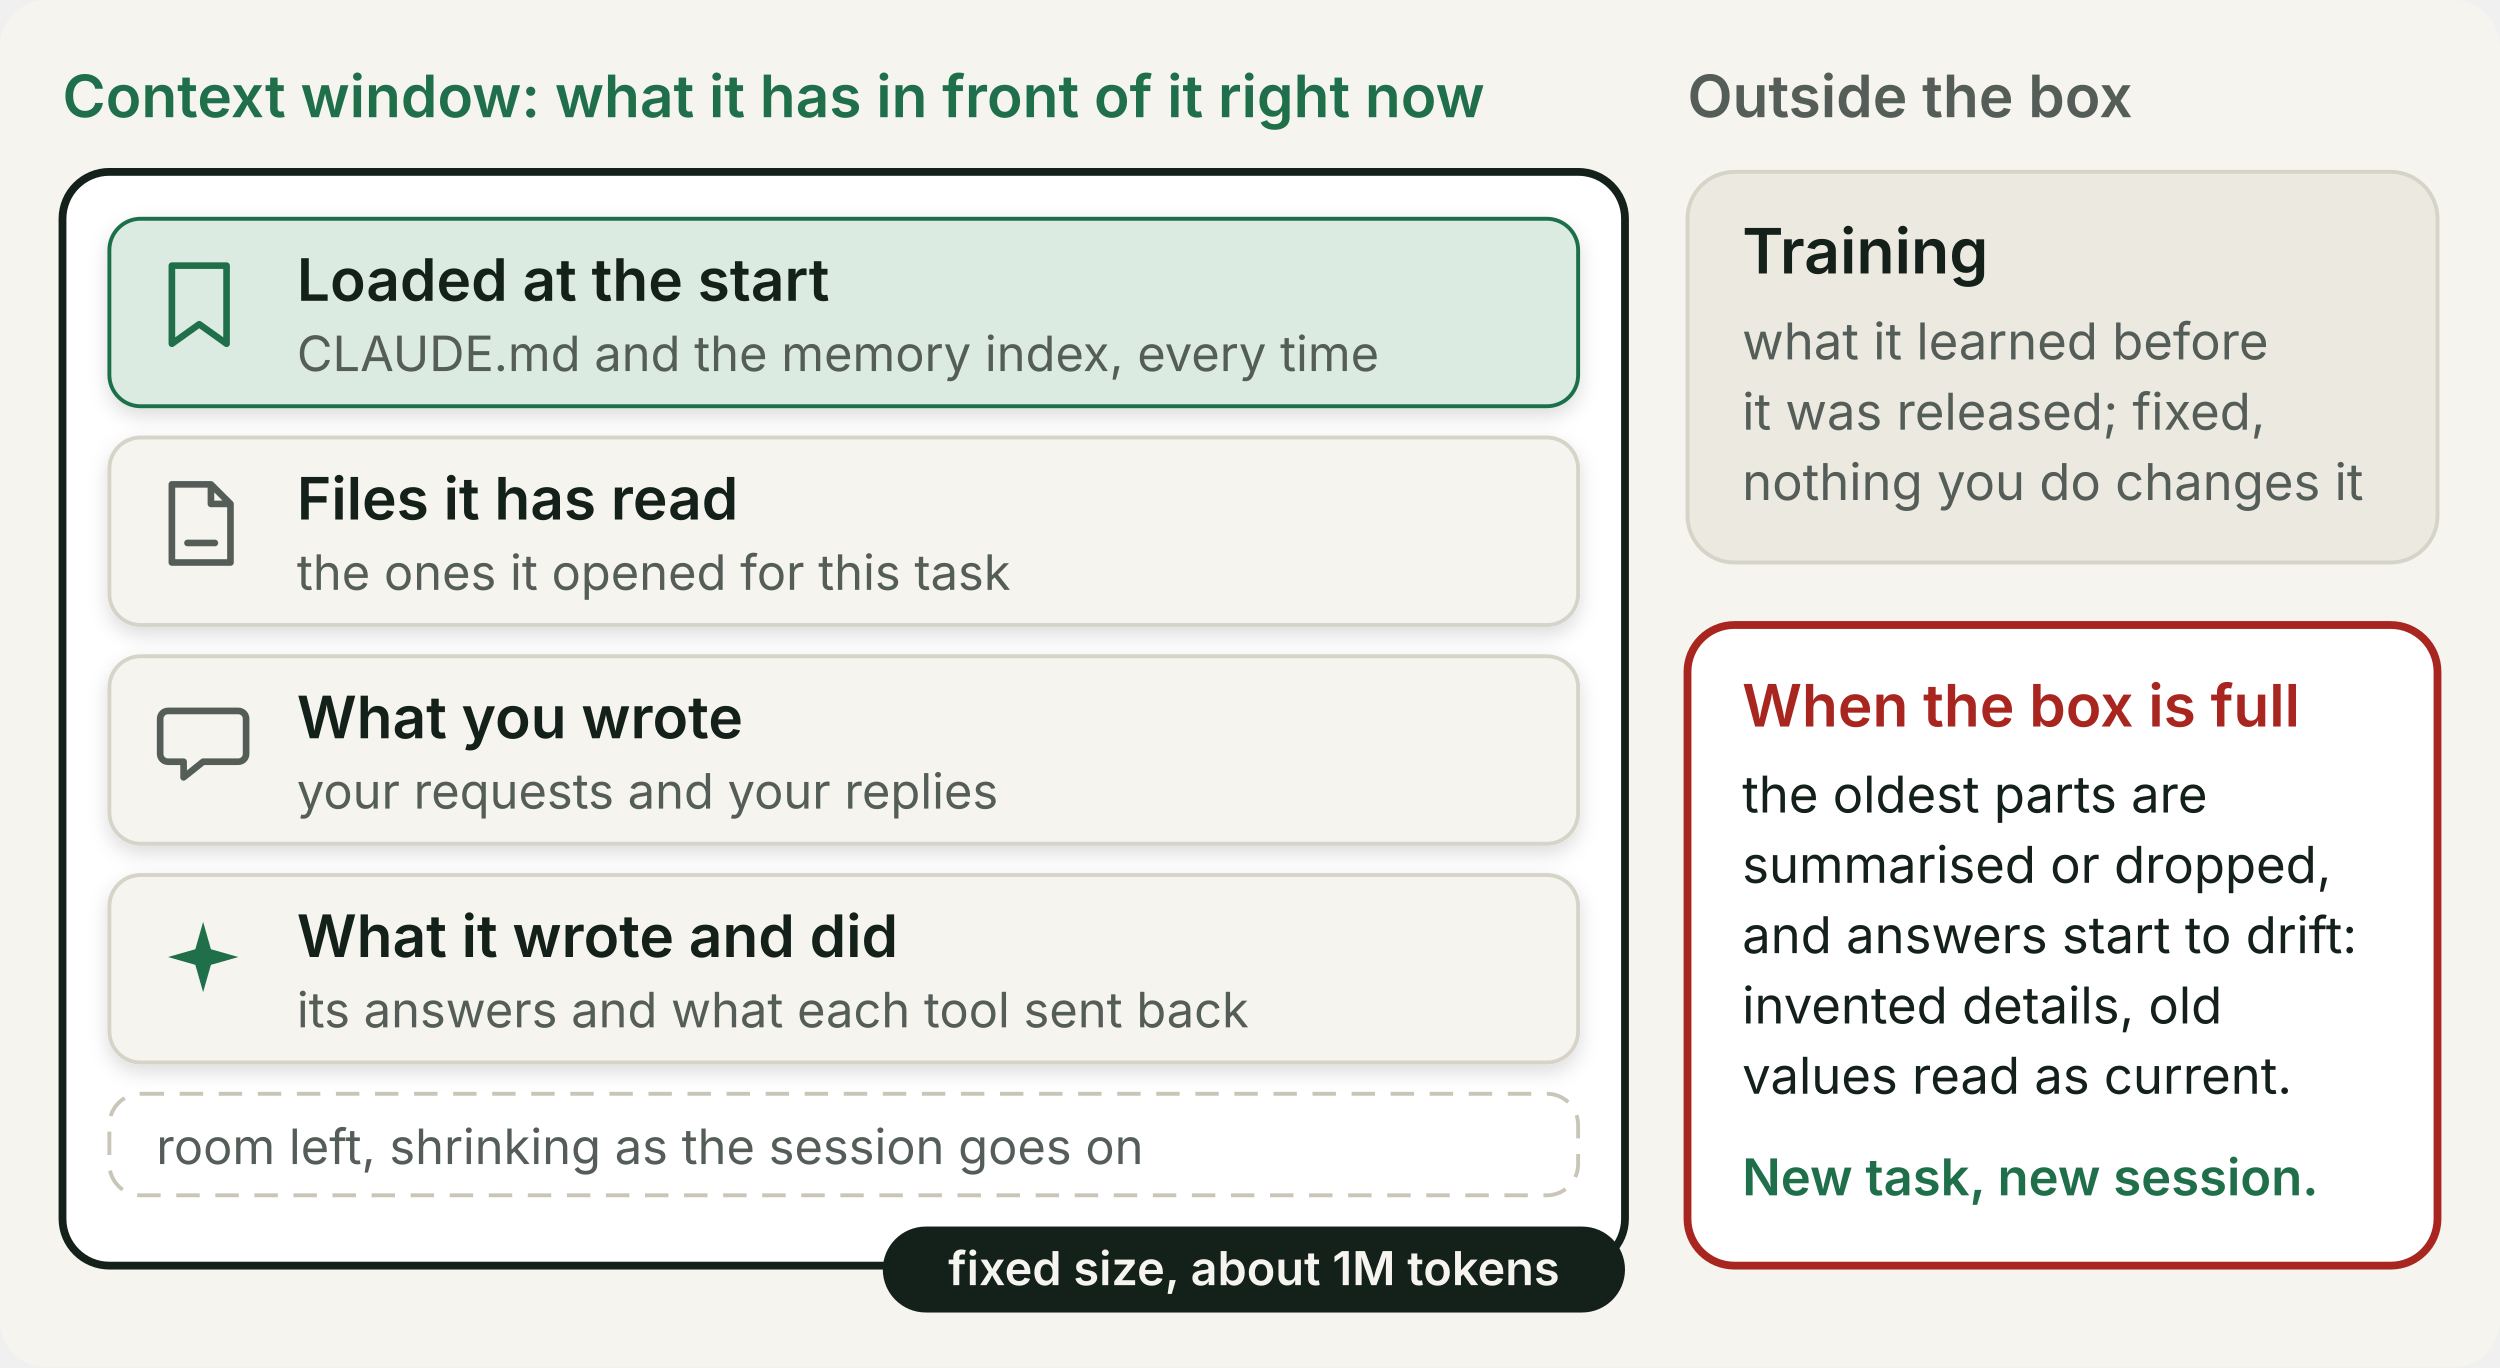
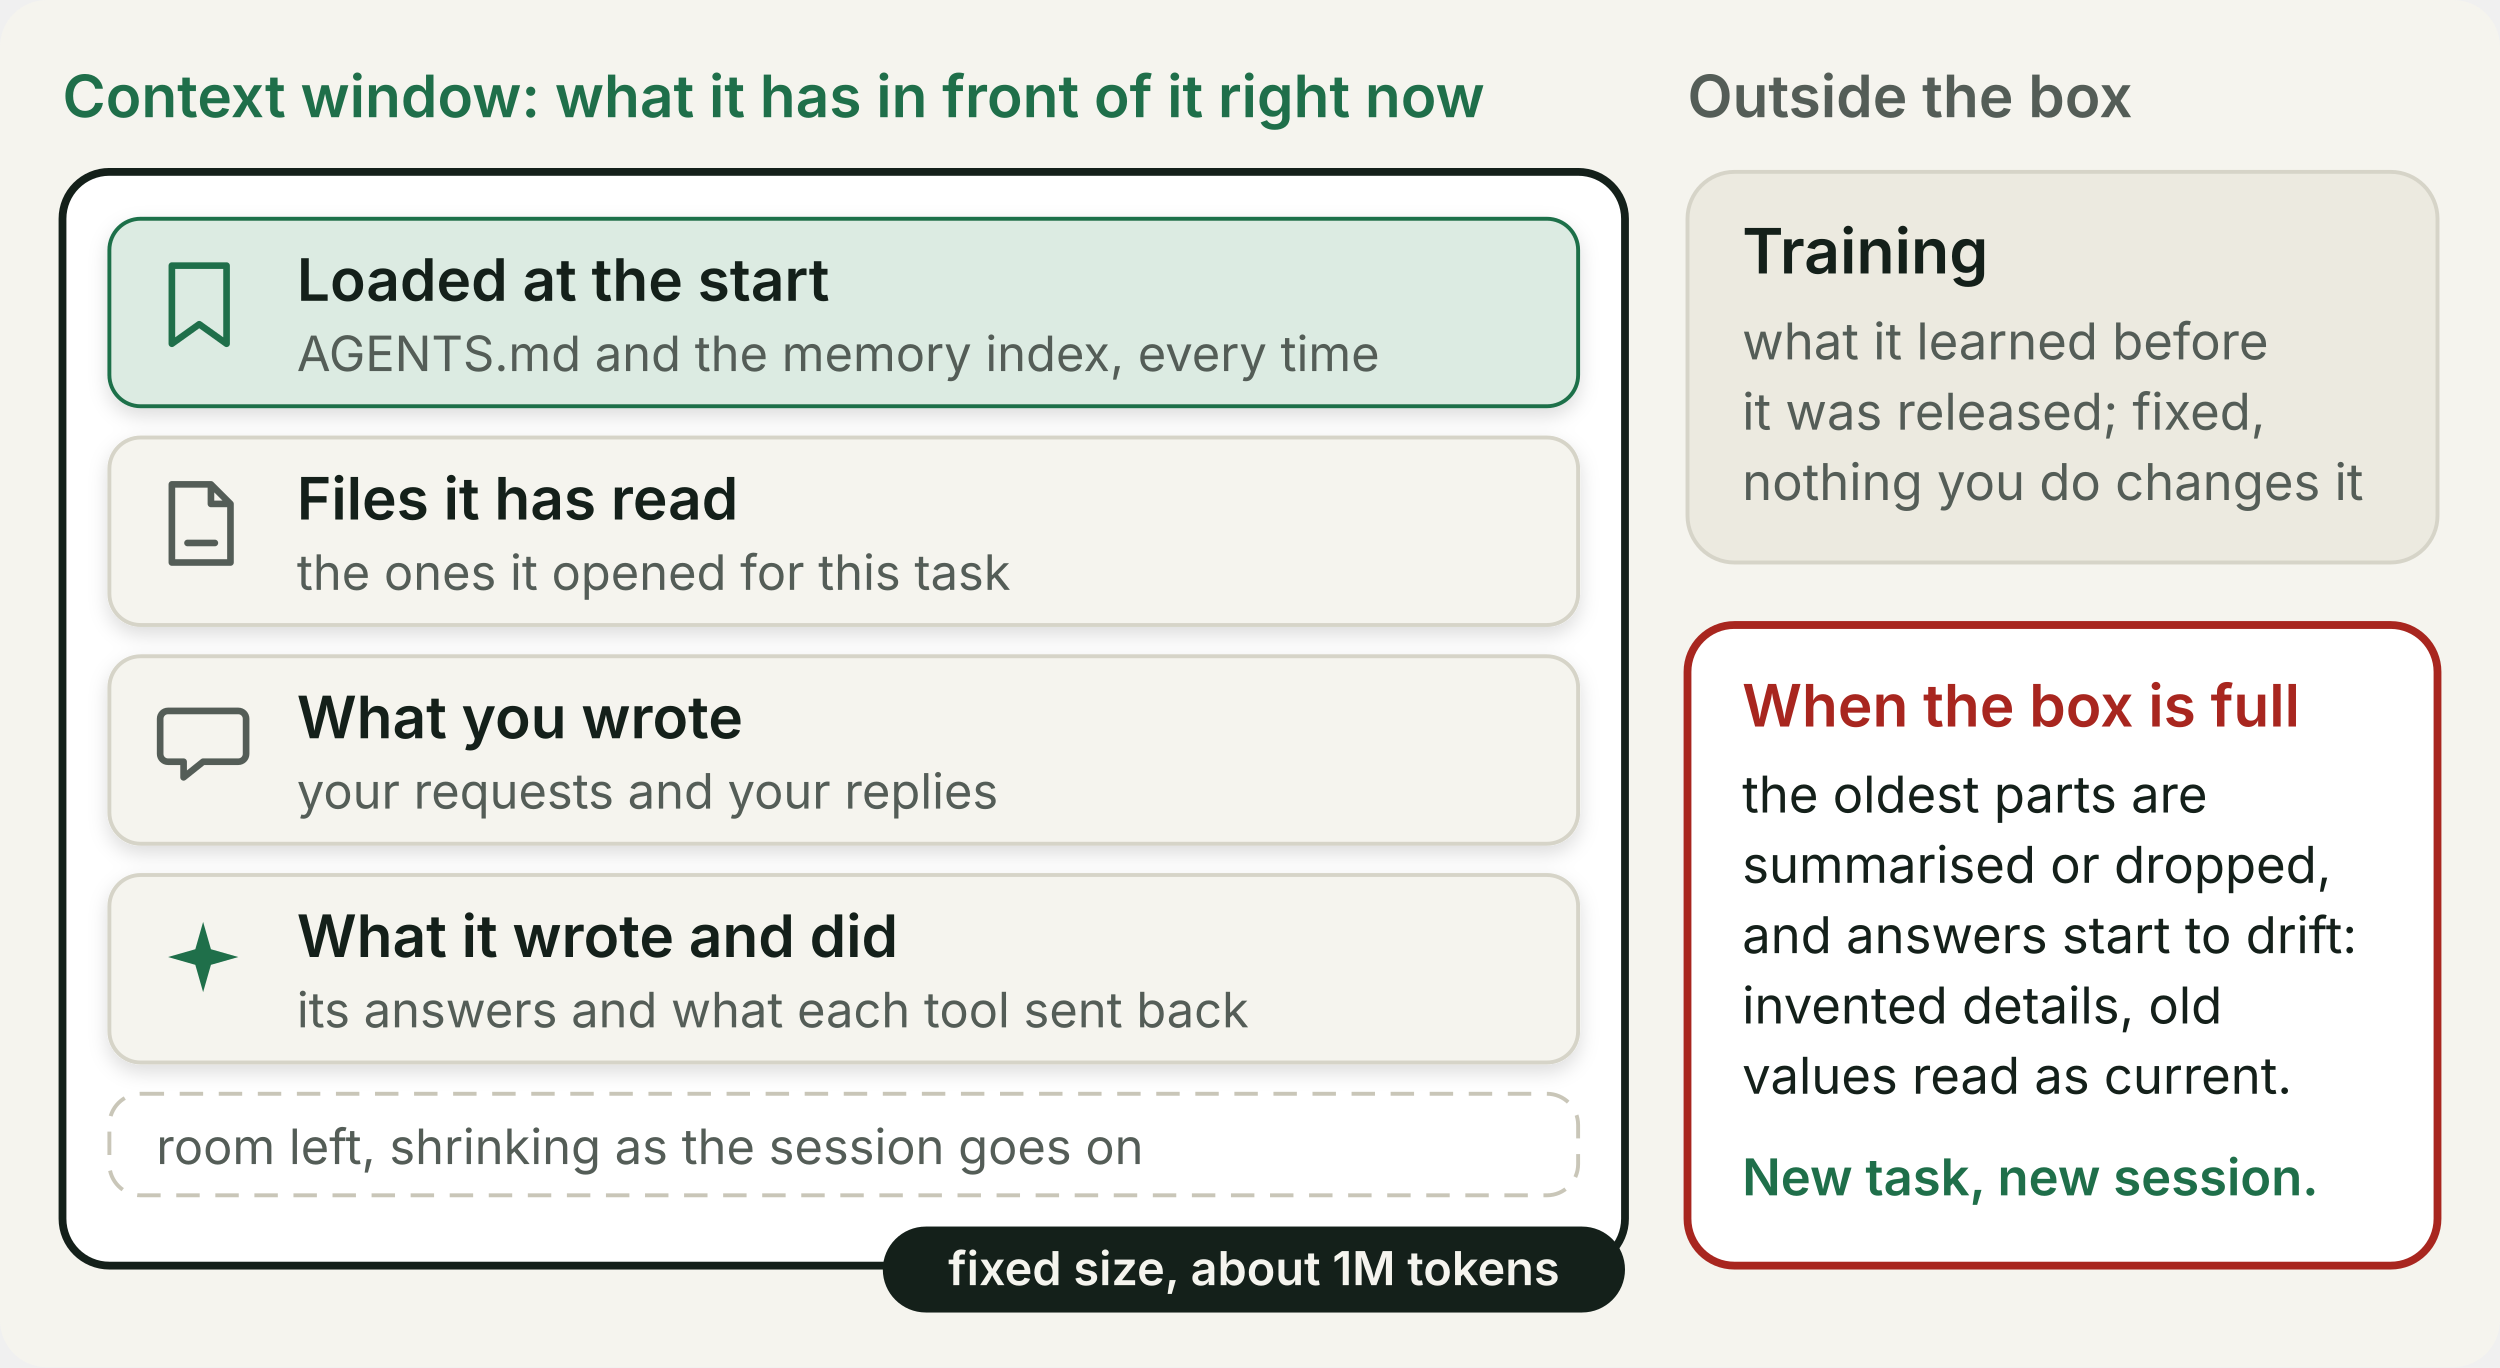
<svg xmlns="http://www.w3.org/2000/svg" viewBox="0 0 640 350" role="img" aria-label="The context window as one box with a fixed size of about a million tokens, filled from the top by the files loaded at the start, the files it has read, what you wrote and what it wrote and did, with room left shrinking; training sits outside the box, and a second card says what happens when the box is full" font-family="Inter, -apple-system, 'Segoe UI', system-ui, sans-serif">
  <defs>
    <filter id="sh2" x="-10%" y="-20%" width="120%" height="150%">
      <feDropShadow dx="0" dy="2" stdDeviation="2.5" flood-color="#14201A" flood-opacity="0.14" />
    </filter>
  </defs>
  <rect width="640" height="350" rx="12" fill="#F5F4EE" />
  <text x="16" y="30" font-size="15" fill="#1F6F4A" font-weight="600">Context window: what it has in front of it right now</text>
  <rect x="16" y="44" width="400" height="280" rx="12" fill="#FFFFFF" stroke="#14201A" stroke-width="2" />
  <g filter="url(#sh2)">
    <rect x="28" y="56" width="376" height="48" rx="8" fill="#DCEBE2" stroke="#1F6F4A" />
    <rect x="28" y="112" width="376" height="48" rx="8" fill="#F5F4EE" stroke="#D6D4C8" />
    <rect x="28" y="168" width="376" height="48" rx="8" fill="#F5F4EE" stroke="#D6D4C8" />
    <rect x="28" y="224" width="376" height="48" rx="8" fill="#F5F4EE" stroke="#D6D4C8" />
  </g>
  <rect x="28" y="280" width="376" height="26" rx="8" fill="none" stroke="#C9C6B8" stroke-dasharray="6 4" />
  <g fill="none" stroke="#1F6F4A" stroke-width="1.7" stroke-linejoin="round" stroke-linecap="round">
    <path d="M44 68 h14 v20 l-7 -5 l-7 5 z" />
  </g>
  <g fill="none" stroke="#545D57" stroke-width="1.7" stroke-linejoin="round" stroke-linecap="round">
    <path d="M44 124 h10 l5 5 v15 h-15 z M54 124 v5 h5 M48 139 h7 M48 144 h7" />
    <path d="M43 182 h18 a2 2 0 0 1 2 2 v9 a2 2 0 0 1 -2 2 h-9 l-5 4 v-4 h-4 a2 2 0 0 1 -2 -2 v-9 a2 2 0 0 1 2 -2 z" />
  </g>
  <path d="M52 236 l2 7 l7 2 l-7 2 l-2 7 l-2 -7 l-7 -2 l7 -2 z" fill="#1F6F4A" />
  <g font-size="15" fill="#14201A" font-weight="600">
    <text x="76" y="77">Loaded at the start</text>
    <text x="76" y="133">Files it has read</text>
    <text x="76" y="189">What you wrote</text>
    <text x="76" y="245">What it wrote and did</text>
  </g>
  <g font-size="12.5" fill="#545D57">
-     <text x="76" y="95">CLAUDE.md and the memory index, every time</text>
+     <text x="76" y="95">AGENTS.md and the memory index, every time</text>
    <text x="76" y="151">the ones it opened for this task</text>
    <text x="76" y="207">your requests and your replies</text>
    <text x="76" y="263">its answers and what each tool sent back</text>
    <text x="40" y="298">room left, shrinking as the session goes on</text>
  </g>
  <rect x="226" y="314" width="190" height="22" rx="11" fill="#14201A" />
  <text x="321" y="329" font-size="12" fill="#F5F4EE" text-anchor="middle" font-weight="600">fixed size, about 1M tokens</text>
  <text x="432" y="30" font-size="15" fill="#545D57" font-weight="600">Outside the box</text>
  <rect x="432" y="44" width="192" height="100" rx="12" fill="#ECEAE0" stroke="#D6D4C8" />
  <text x="446" y="70" font-size="16" fill="#14201A" font-weight="600">Training</text>
  <text x="446" y="92" font-size="13" fill="#545D57">what it learned before</text>
  <text x="446" y="110" font-size="13" fill="#545D57">it was released; fixed,</text>
  <text x="446" y="128" font-size="13" fill="#545D57">nothing you do changes it</text>
  <rect x="432" y="160" width="192" height="164" rx="12" fill="#FFFFFF" stroke="#A8261F" stroke-width="2" />
  <text x="446" y="186" font-size="15" fill="#A8261F" font-weight="600">When the box is full</text>
  <text x="446" y="208" font-size="13" fill="#14201A">the oldest parts are</text>
  <text x="446" y="226" font-size="13" fill="#14201A">summarised or dropped,</text>
  <text x="446" y="244" font-size="13" fill="#14201A">and answers start to drift:</text>
  <text x="446" y="262" font-size="13" fill="#14201A">invented details, old</text>
  <text x="446" y="280" font-size="13" fill="#14201A">values read as current.</text>
  <text x="446" y="306" font-size="13" fill="#1F6F4A" font-weight="600">New task, new session.</text>
</svg>
